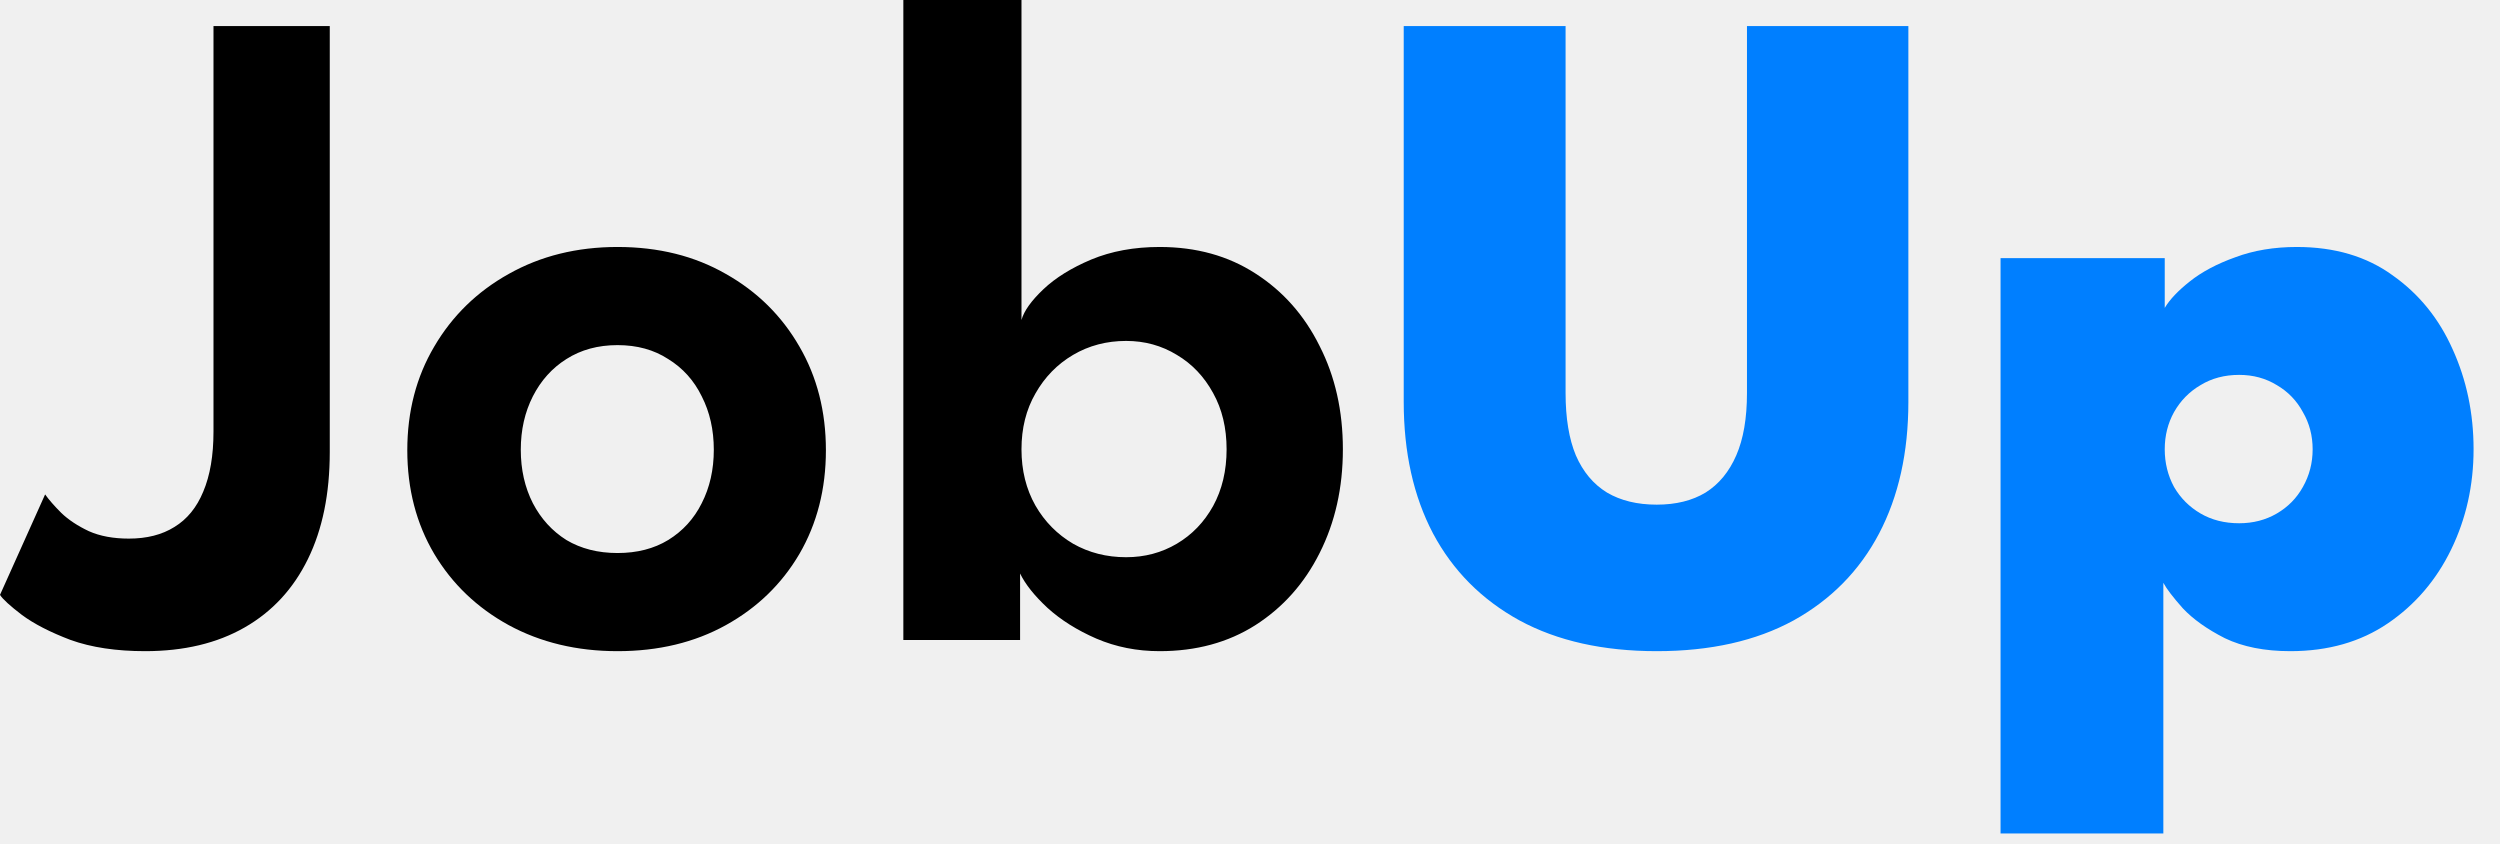
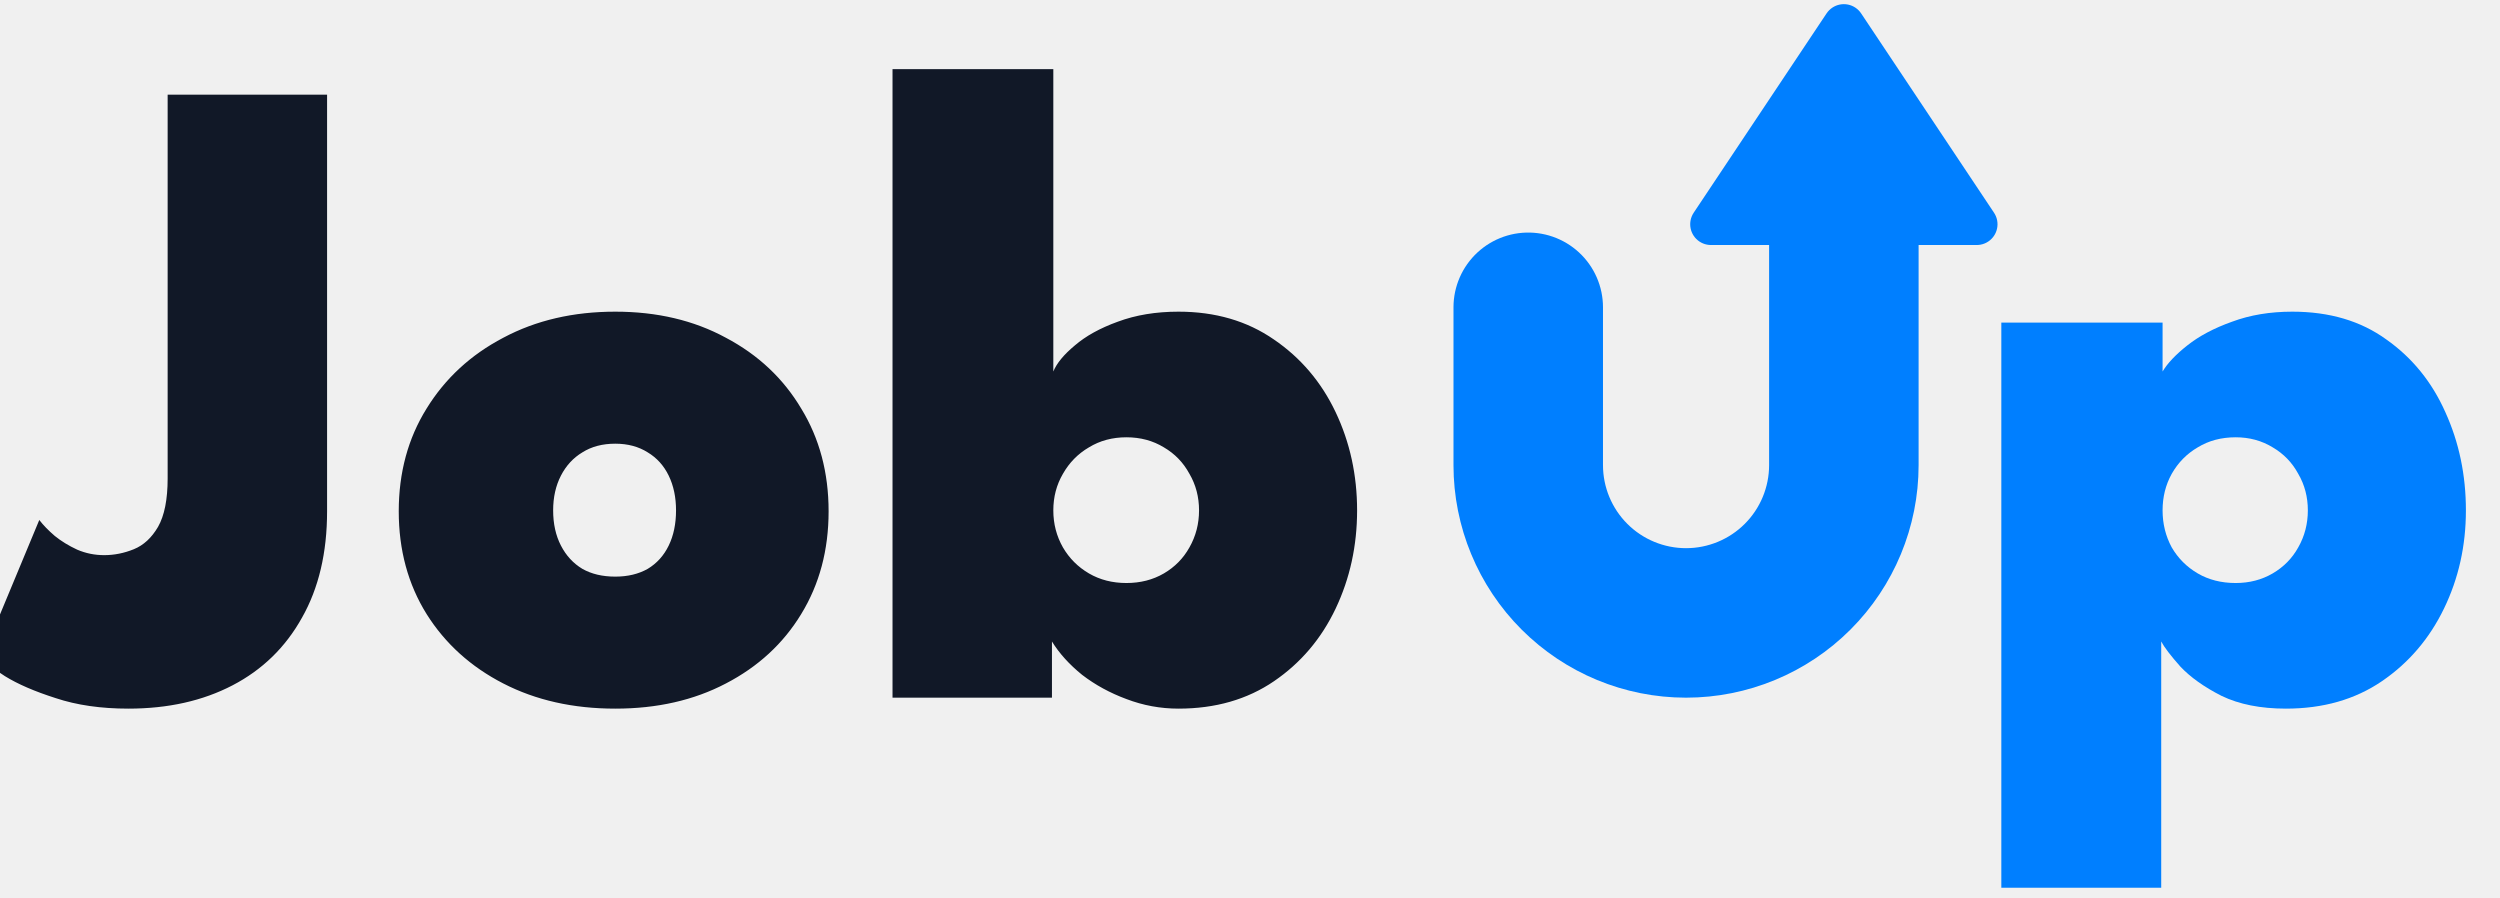
- <svg xmlns="http://www.w3.org/2000/svg" width="86" height="29" viewBox="0 0 86 29" fill="none">
-   <path d="M11.344 15.552C11.344 16.981 11.094 18.208 10.592 19.232C10.091 20.256 9.366 21.04 8.416 21.584C7.467 22.128 6.326 22.4 4.992 22.4C4 22.4 3.147 22.272 2.432 22.016C1.728 21.749 1.168 21.461 0.752 21.152C0.347 20.843 0.096 20.613 0 20.464L1.552 17.008C1.68 17.189 1.867 17.403 2.112 17.648C2.358 17.883 2.672 18.091 3.056 18.272C3.44 18.443 3.899 18.528 4.432 18.528C5.051 18.528 5.574 18.395 6 18.128C6.438 17.861 6.768 17.456 6.992 16.912C7.227 16.357 7.344 15.669 7.344 14.848V0.896H11.344V15.552ZM21.243 22.4C19.846 22.4 18.598 22.101 17.499 21.504C16.411 20.907 15.558 20.091 14.939 19.056C14.321 18.011 14.011 16.821 14.011 15.488C14.011 14.155 14.321 12.965 14.939 11.92C15.558 10.864 16.411 10.032 17.499 9.424C18.598 8.805 19.846 8.496 21.243 8.496C22.651 8.496 23.894 8.805 24.971 9.424C26.049 10.032 26.891 10.864 27.499 11.92C28.107 12.965 28.411 14.155 28.411 15.488C28.411 16.821 28.107 18.011 27.499 19.056C26.891 20.091 26.049 20.907 24.971 21.504C23.894 22.101 22.651 22.4 21.243 22.4ZM21.243 19.024C21.915 19.024 22.497 18.875 22.987 18.576C23.489 18.267 23.873 17.845 24.139 17.312C24.417 16.768 24.555 16.155 24.555 15.472C24.555 14.789 24.417 14.176 24.139 13.632C23.873 13.088 23.489 12.661 22.987 12.352C22.497 12.032 21.915 11.872 21.243 11.872C20.571 11.872 19.985 12.032 19.483 12.352C18.993 12.661 18.609 13.088 18.331 13.632C18.054 14.176 17.915 14.789 17.915 15.472C17.915 16.155 18.054 16.768 18.331 17.312C18.609 17.845 18.993 18.267 19.483 18.576C19.985 18.875 20.571 19.024 21.243 19.024ZM31.075 22.016V-9.53674e-06H35.139V11.008C35.224 10.699 35.475 10.347 35.891 9.952C36.307 9.557 36.856 9.216 37.539 8.928C38.232 8.64 39.016 8.496 39.891 8.496C41.15 8.496 42.248 8.8 43.187 9.408C44.136 10.016 44.872 10.848 45.395 11.904C45.928 12.949 46.195 14.133 46.195 15.456C46.195 16.779 45.928 17.968 45.395 19.024C44.872 20.069 44.136 20.896 43.187 21.504C42.248 22.101 41.15 22.4 39.891 22.4C39.112 22.4 38.387 22.256 37.715 21.968C37.054 21.68 36.494 21.328 36.035 20.912C35.587 20.496 35.272 20.101 35.091 19.728V22.016H31.075ZM42.195 15.456C42.195 14.72 42.04 14.075 41.731 13.52C41.422 12.955 41.006 12.517 40.483 12.208C39.96 11.888 39.379 11.728 38.739 11.728C38.067 11.728 37.459 11.888 36.915 12.208C36.371 12.528 35.939 12.971 35.619 13.536C35.299 14.091 35.139 14.731 35.139 15.456C35.139 16.181 35.299 16.827 35.619 17.392C35.939 17.947 36.371 18.384 36.915 18.704C37.459 19.013 38.067 19.168 38.739 19.168C39.379 19.168 39.96 19.013 40.483 18.704C41.006 18.395 41.422 17.963 41.731 17.408C42.04 16.843 42.195 16.192 42.195 15.456Z" fill="black" />
-   <path d="M60.096 0.896H65.648V13.824C65.648 15.563 65.312 17.072 64.641 18.352C63.968 19.632 62.987 20.629 61.697 21.344C60.406 22.048 58.838 22.4 56.992 22.4C55.147 22.4 53.574 22.048 52.273 21.344C50.971 20.629 49.979 19.632 49.297 18.352C48.624 17.072 48.288 15.563 48.288 13.824V0.896H53.856V13.52C53.856 14.384 53.974 15.099 54.209 15.664C54.454 16.229 54.811 16.656 55.281 16.944C55.75 17.221 56.321 17.36 56.992 17.36C57.654 17.36 58.214 17.221 58.672 16.944C59.131 16.656 59.483 16.229 59.728 15.664C59.974 15.099 60.096 14.384 60.096 13.52V0.896ZM74.419 28.672H68.819V8.88H74.467V10.592C74.638 10.304 74.926 10 75.331 9.68C75.747 9.349 76.27 9.072 76.899 8.848C77.528 8.613 78.232 8.496 79.011 8.496C80.312 8.496 81.411 8.821 82.307 9.472C83.214 10.112 83.902 10.96 84.371 12.016C84.851 13.072 85.091 14.219 85.091 15.456C85.091 16.693 84.835 17.84 84.323 18.896C83.811 19.952 83.086 20.8 82.147 21.44C81.208 22.08 80.088 22.4 78.787 22.4C77.902 22.4 77.15 22.251 76.531 21.952C75.923 21.643 75.443 21.301 75.091 20.928C74.75 20.544 74.526 20.251 74.419 20.048V28.672ZM79.555 15.456C79.555 14.987 79.443 14.56 79.219 14.176C79.006 13.781 78.707 13.472 78.323 13.248C77.939 13.013 77.507 12.896 77.027 12.896C76.526 12.896 76.083 13.013 75.699 13.248C75.315 13.472 75.011 13.781 74.787 14.176C74.574 14.56 74.467 14.987 74.467 15.456C74.467 15.925 74.574 16.357 74.787 16.752C75.011 17.136 75.315 17.44 75.699 17.664C76.083 17.888 76.526 18 77.027 18C77.507 18 77.939 17.888 78.323 17.664C78.707 17.44 79.006 17.136 79.219 16.752C79.443 16.357 79.555 15.925 79.555 15.456Z" fill="#007FFF" />
+ <svg xmlns="http://www.w3.org/2000/svg" width="301" height="108" viewBox="0 0 301 108" fill="none">
+   <g clip-path="url(#clip0_261_1530)">
+     <path d="M39.38 61.56C39.38 66.547 38.372 70.818 36.355 74.375C34.375 77.932 31.588 80.645 27.995 82.515C24.402 84.385 20.222 85.32 15.455 85.32C12.155 85.32 9.24 84.898 6.71 84.055C4.18 83.248 2.145 82.368 0.605 81.415C-0.935 80.425 -1.87 79.71 -2.2 79.27L4.73 62.605C5.207 63.228 5.83 63.87 6.6 64.53C7.37 65.153 8.268 65.703 9.295 66.18C10.322 66.62 11.403 66.84 12.54 66.84C13.75 66.84 14.942 66.602 16.115 66.125C17.288 65.648 18.26 64.75 19.03 63.43C19.8 62.073 20.185 60.13 20.185 57.6V11.4H39.38V61.56ZM74.079 85.32C69.019 85.32 64.527 84.312 60.604 82.295C56.681 80.278 53.601 77.492 51.364 73.935C49.127 70.342 48.009 66.217 48.009 61.56C48.009 56.903 49.127 52.778 51.364 49.185C53.601 45.555 56.681 42.713 60.604 40.66C64.527 38.57 69.019 37.525 74.079 37.525C79.102 37.525 83.539 38.57 87.389 40.66C91.276 42.713 94.301 45.555 96.464 49.185C98.664 52.778 99.764 56.903 99.764 61.56C99.764 66.217 98.664 70.342 96.464 73.935C94.301 77.492 91.276 80.278 87.389 82.295C83.539 84.312 79.102 85.32 74.079 85.32ZM74.079 69.425C75.582 69.425 76.884 69.113 77.984 68.49C79.084 67.83 79.927 66.895 80.514 65.685C81.101 64.475 81.394 63.063 81.394 61.45C81.394 59.873 81.101 58.48 80.514 57.27C79.927 56.06 79.084 55.125 77.984 54.465C76.884 53.768 75.582 53.42 74.079 53.42C72.539 53.42 71.219 53.768 70.119 54.465C69.019 55.125 68.157 56.06 67.534 57.27C66.911 58.48 66.599 59.873 66.599 61.45C66.599 63.063 66.911 64.475 67.534 65.685C68.157 66.895 69.019 67.83 70.119 68.49C71.219 69.113 72.539 69.425 74.079 69.425ZM107.46 84V8.32H126.82V44.73C127.223 43.74 128.085 42.695 129.405 41.595C130.725 40.458 132.448 39.505 134.575 38.735C136.738 37.928 139.176 37.525 141.89 37.525C146.326 37.525 150.158 38.643 153.385 40.88C156.611 43.08 159.086 45.995 160.81 49.625C162.533 53.255 163.395 57.197 163.395 61.45C163.395 65.703 162.533 69.645 160.81 73.275C159.086 76.905 156.611 79.82 153.385 82.02C150.158 84.22 146.326 85.32 141.89 85.32C139.726 85.32 137.636 84.935 135.62 84.165C133.64 83.432 131.861 82.46 130.285 81.25C128.745 80.003 127.535 78.665 126.655 77.235V84H107.46ZM144.365 61.45C144.365 59.837 143.98 58.37 143.21 57.05C142.476 55.693 141.45 54.63 140.13 53.86C138.81 53.053 137.306 52.65 135.62 52.65C133.933 52.65 132.43 53.053 131.11 53.86C129.79 54.63 128.745 55.693 127.975 57.05C127.205 58.37 126.82 59.837 126.82 61.45C126.82 63.063 127.205 64.548 127.975 65.905C128.745 67.225 129.79 68.27 131.11 69.04C132.43 69.81 133.933 70.195 135.62 70.195C137.306 70.195 138.81 69.81 140.13 69.04C141.45 68.27 142.476 67.225 143.21 65.905C143.98 64.548 144.365 63.063 144.365 61.45Z" fill="#111827" />
+     <g clip-path="url(#clip1_261_1530)">
+       <g clip-path="url(#clip2_261_1530)">
+         <path d="M184 37V56C184 61.039 186.002 65.872 189.565 69.435C193.128 72.998 197.961 75 203 75C208.039 75 212.872 72.998 216.435 69.435C219.998 65.872 222 61.039 222 56V22" stroke-width="18" stroke-linecap="round" stroke="#007FFF" />
+         <path d="M206 27L222 3L238 27H206Z" fill="#007FFF" stroke-width="5" stroke-linejoin="round" stroke="#007FFF" />
+       </g>
+       <path d="M260.21 106.88H240.96V38.845H260.375V44.73C260.962 43.74 261.952 42.695 263.345 41.595C264.775 40.458 266.572 39.505 268.735 38.735C270.898 37.928 273.318 37.525 275.995 37.525C280.468 37.525 284.245 38.643 287.325 40.88C290.442 43.08 292.807 45.995 294.42 49.625C296.07 53.255 296.895 57.197 296.895 61.45C296.895 65.703 296.015 69.645 294.255 73.275C292.495 76.905 290.002 79.82 286.775 82.02C283.548 84.22 279.698 85.32 275.225 85.32C272.182 85.32 269.597 84.807 267.47 83.78C265.38 82.717 263.73 81.543 262.52 80.26C261.347 78.94 260.577 77.932 260.21 77.235V106.88ZM277.865 61.45C277.865 59.837 277.48 58.37 276.71 57.05C275.977 55.693 274.95 54.63 273.63 53.86C272.31 53.053 270.825 52.65 269.175 52.65C267.452 52.65 265.93 53.053 264.61 53.86C263.29 54.63 262.245 55.693 261.475 57.05C260.742 58.37 260.375 59.837 260.375 61.45C260.375 63.063 260.742 64.548 261.475 65.905C262.245 67.225 263.29 68.27 264.61 69.04C265.93 69.81 267.452 70.195 269.175 70.195C270.825 70.195 272.31 69.81 273.63 69.04C274.95 68.27 275.977 67.225 276.71 65.905C277.48 64.548 277.865 63.063 277.865 61.45Z" fill="#007FFF" />
+     </g>
+   </g>
+   <defs>
+     <clipPath id="clip0_261_1530">
+       <rect width="301" height="108" fill="white" />
+     </clipPath>
+     <clipPath id="clip1_261_1530">
+       <rect width="128" height="108" fill="white" transform="translate(173)" />
+     </clipPath>
+     <clipPath id="clip2_261_1530">
+       <rect width="70" height="108" fill="white" transform="translate(173)" />
+     </clipPath>
+   </defs>
</svg>
